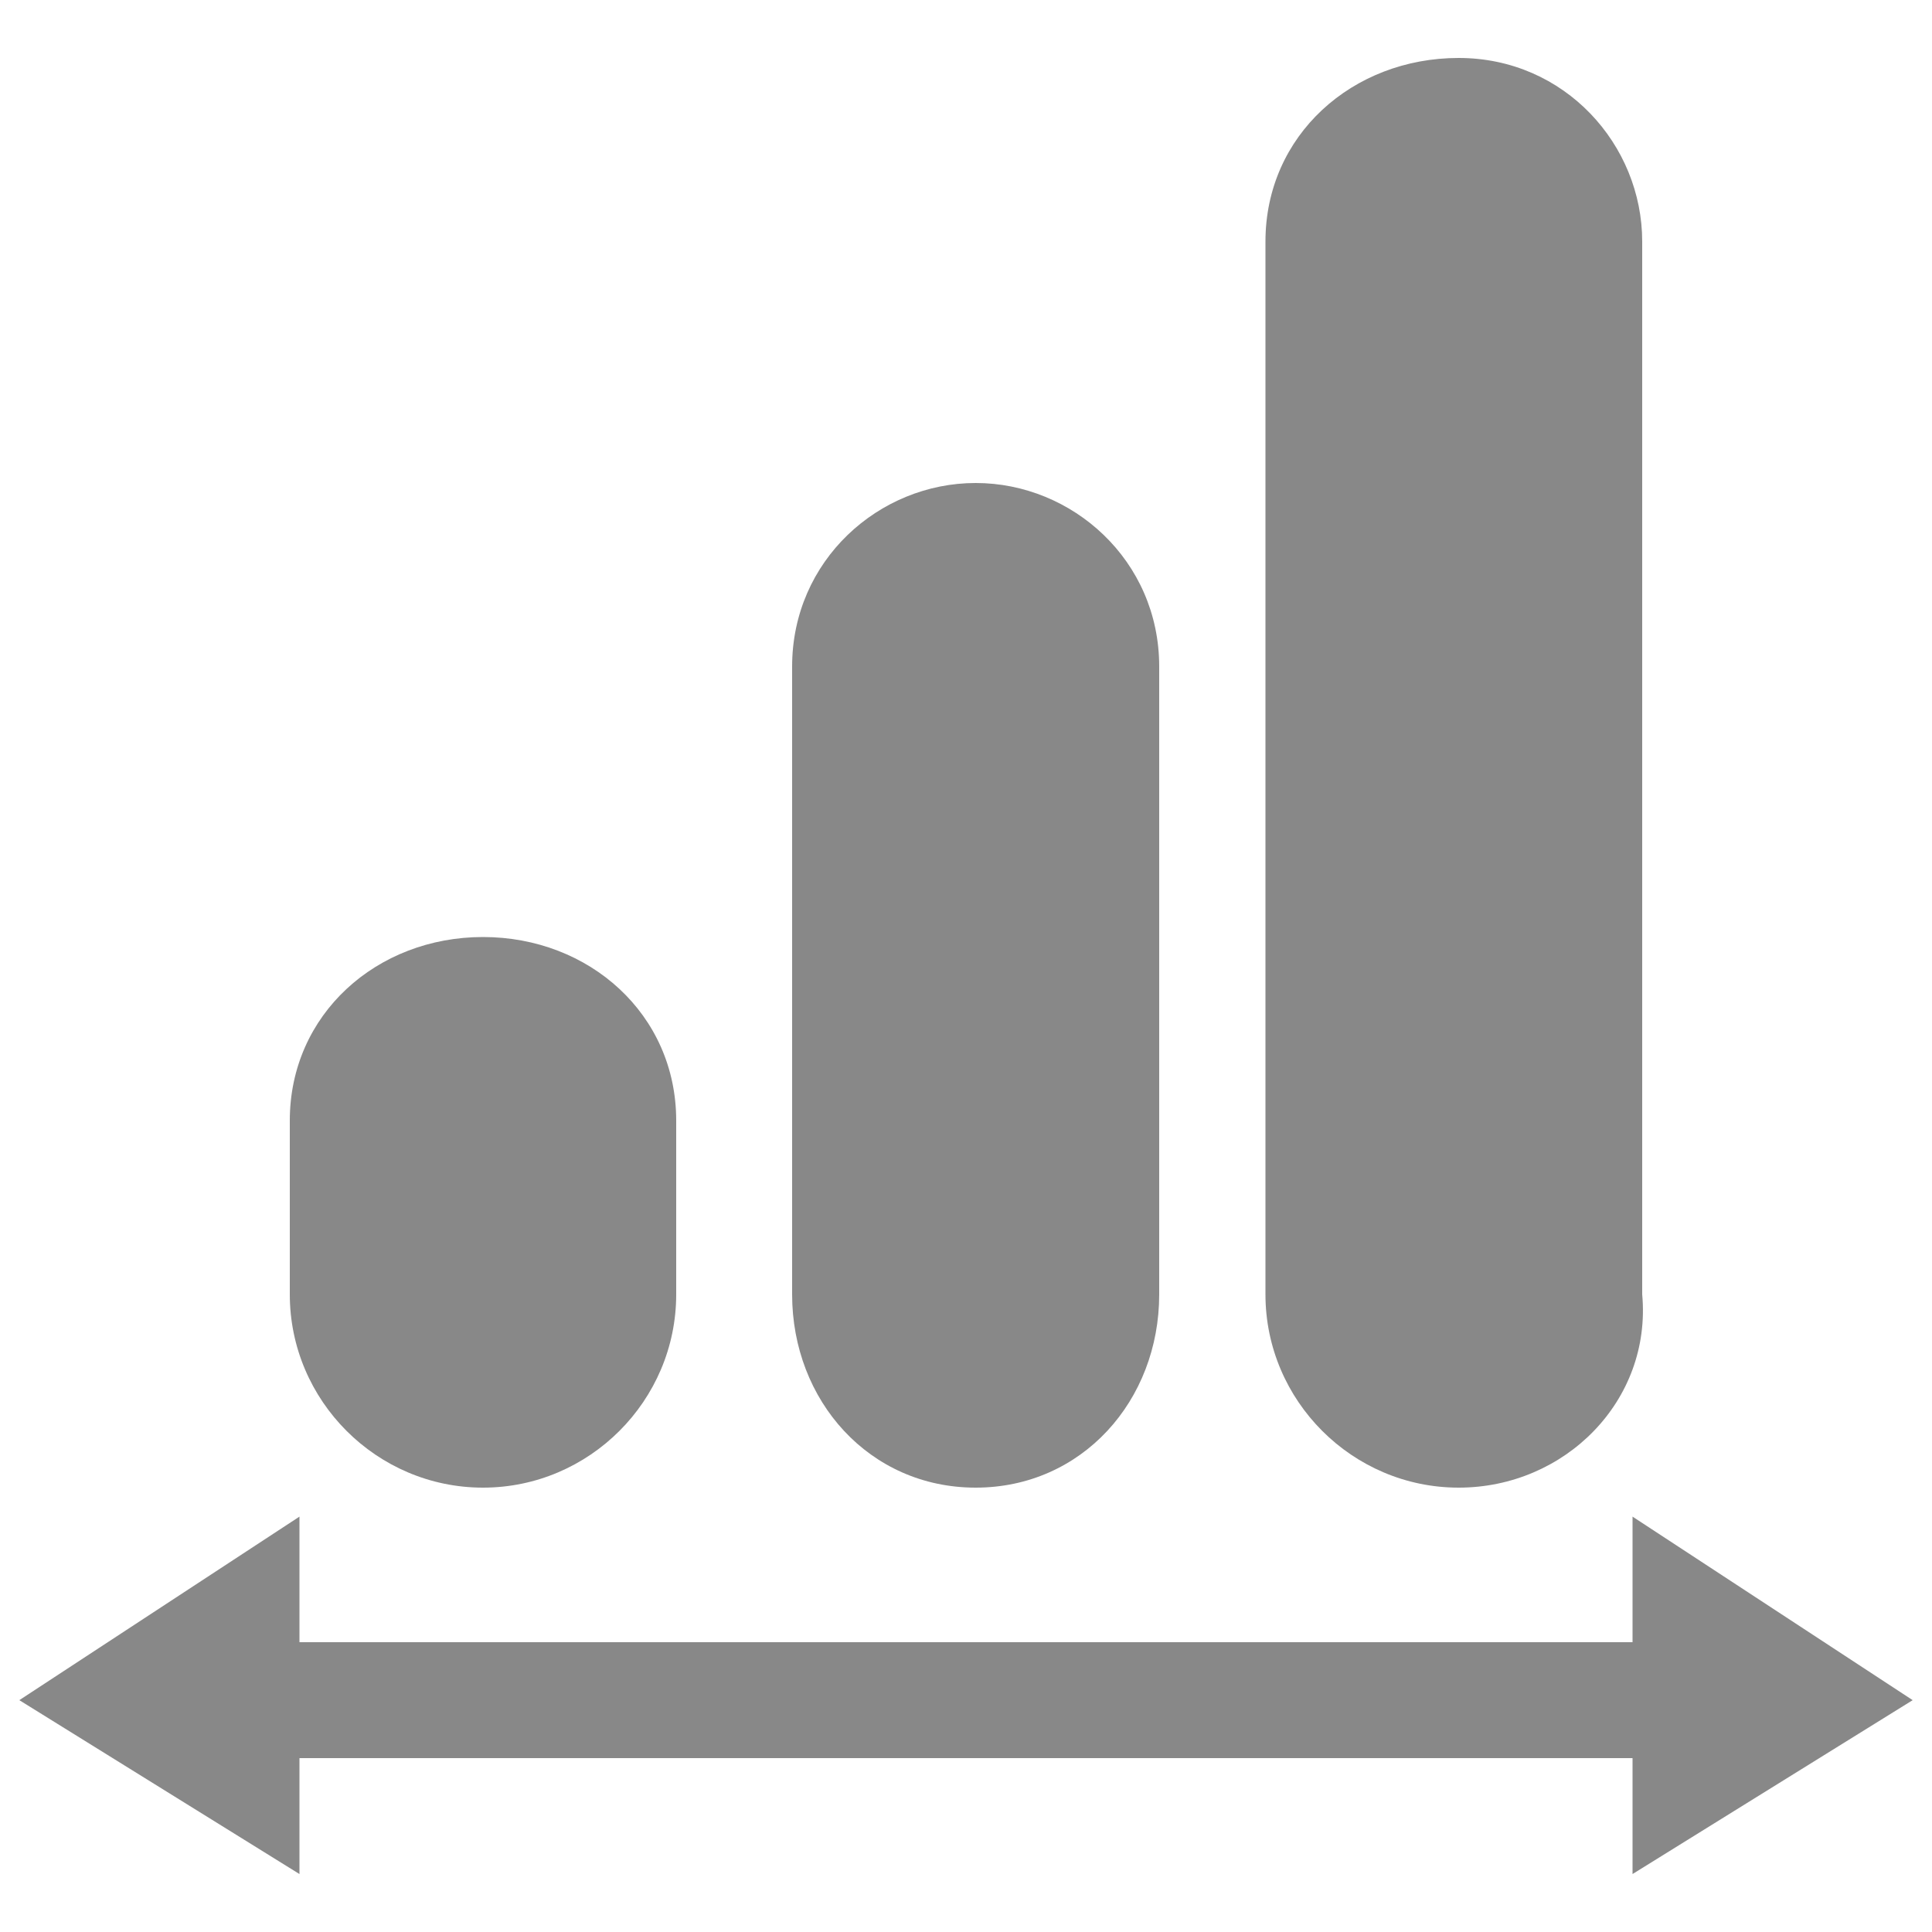
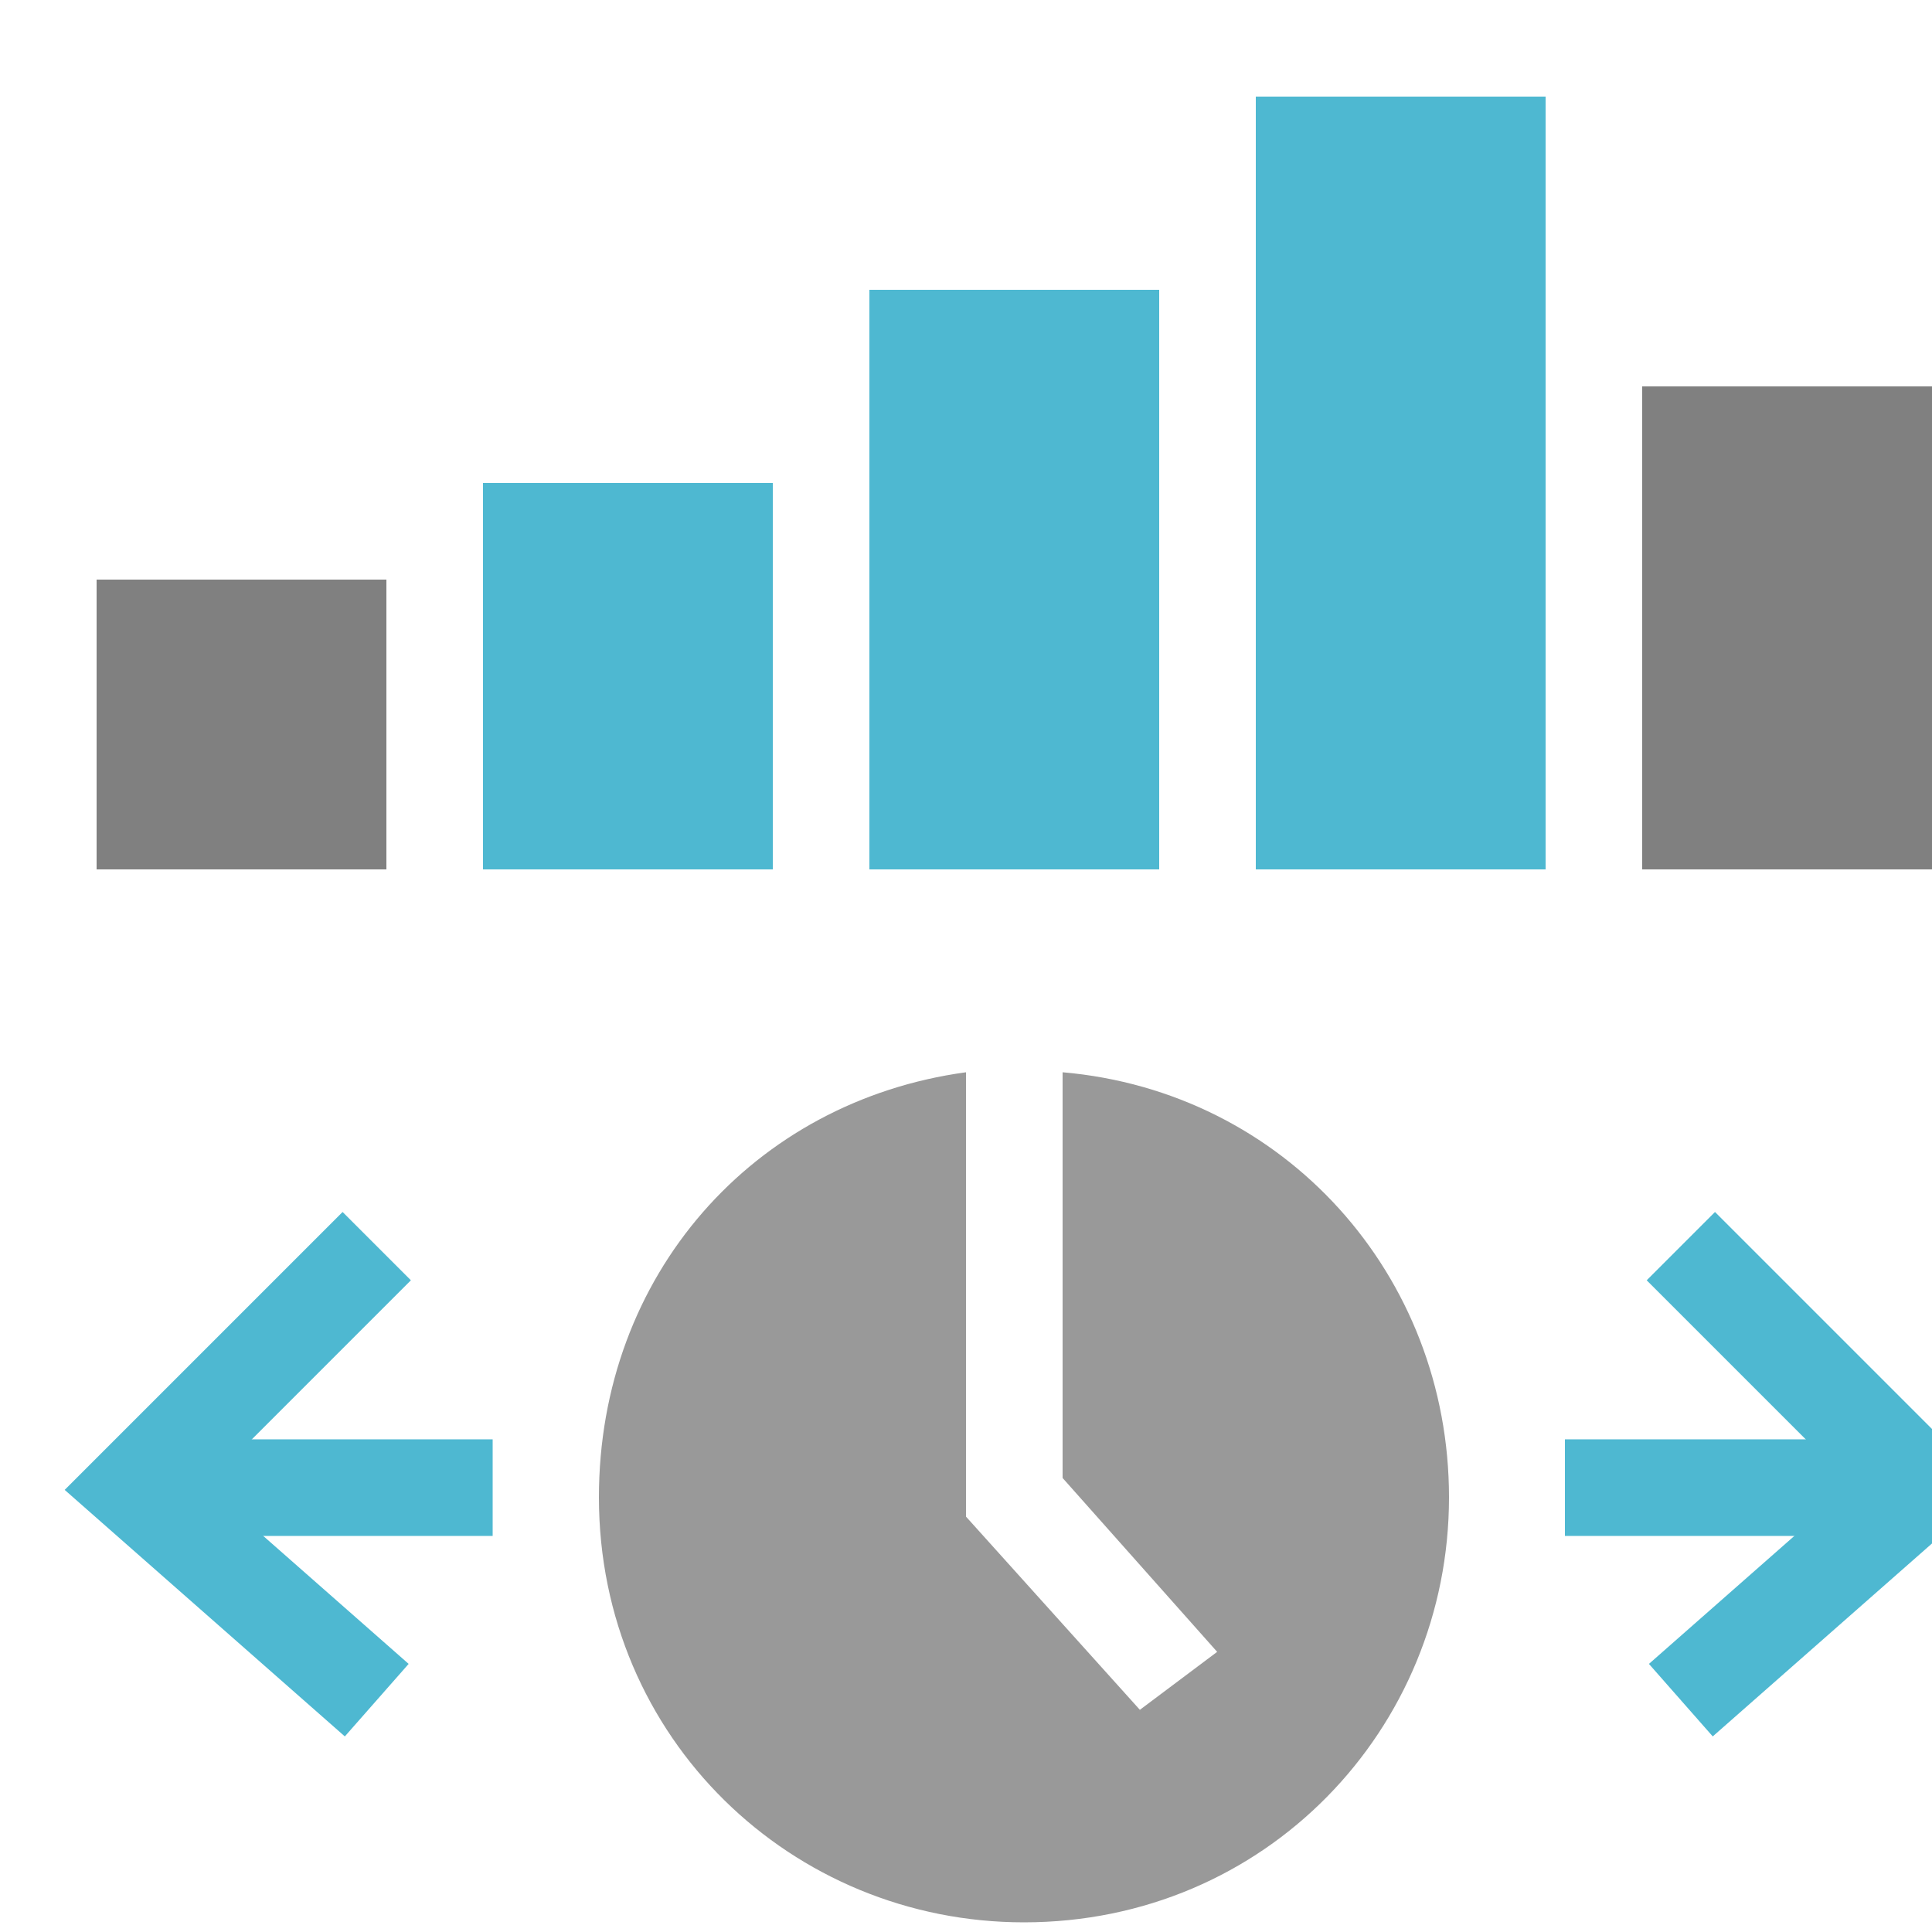
- <svg xmlns="http://www.w3.org/2000/svg" version="1.1" id="Layer_1" x="0px" y="0px" width="20" height="20" viewBox="0 0 20 20" style="enable-background:new 0 0 20 20;" xml:space="preserve">
+ <svg xmlns="http://www.w3.org/2000/svg" version="1.1" id="Layer_1" x="0px" y="0px" width="20px" height="20px" viewBox="0 0 20 20" style="enable-background:new 0 0 20 20;" xml:space="preserve">
  <g>
-     <g>
-       <path style="fill:#888888;" d="M5,15.4c-1.1,0-2-0.9-2-2v-1.8c0-1.1,0.9-1.9,2-1.9S7,10.5,7,11.6v1.8C7,14.5,6.1,15.4,5,15.4z" />
-       <path style="fill:#888888;" d="M10.1,15.4c-1.1,0-1.9-0.9-1.9-2V6.9c0-1.1,0.9-1.9,1.9-1.9S12,5.8,12,6.9v6.5    C12,14.5,11.2,15.4,10.1,15.4z" />
-       <path style="fill:#888888;" d="M15.1,15.4c-1.1,0-2-0.9-2-2V2.5c0-1.1,0.9-1.9,2-1.9s1.9,0.9,1.9,1.9v10.9    C17.1,14.5,16.2,15.4,15.1,15.4z" />
-     </g>
-     <g>
-       <rect x="2.6" y="17" style="fill:#888888;" width="14.8" height="1.2" />
-       <g>
-         <polygon style="fill:#888888;" points="3.1,19.4 0.2,17.6 3.1,15.7    " />
-       </g>
-       <g>
-         <polygon style="fill:#888888;" points="16.9,19.4 19.8,17.6 16.9,15.7    " />
-       </g>
-     </g>
+     <rect x="13" y="1" style="fill:#4EB8D1;" width="3" height="8" />
  </g>
+   <g>
+     <rect x="9" y="3" style="fill:#4EB8D1;" width="3" height="6" />
+   </g>
+   <g>
+     <rect x="5" y="5" style="fill:#4EB8D1;" width="3" height="4" />
+   </g>
+   <g>
+     <rect x="17" y="4" style="fill:#808080;" width="3" height="5" />
+   </g>
+   <g>
+     <rect x="1" y="6" style="fill:#808080;" width="3" height="3" />
+   </g>
+   <path style="fill:#999999;" d="M11,11.1v4.2l1.6,1.8l-0.8,0.6L10,15.7v-4.6c-2.2,0.3-3.8,2.1-3.8,4.4c0,2.5,2,4.4,4.4,4.4  c2.5,0,4.4-2,4.4-4.4C15,13.2,13.3,11.3,11,11.1z" />
+   <polyline style="fill:none;stroke:#4EB8D1;stroke-miterlimit:10;" points="17.4,17.6 19.9,15.4 17.4,12.9 " />
+   <polyline style="fill:none;stroke:#4EB8D1;stroke-miterlimit:10;" points="3.9,12.9 1.4,15.4 3.9,17.6 " />
+   <line style="fill:none;stroke:#4EB8D1;stroke-miterlimit:10;" x1="19.9" y1="15.4" x2="16.2" y2="15.4" />
+   <line style="fill:none;stroke:#4EB8D1;stroke-miterlimit:10;" x1="5.1" y1="15.4" x2="1.4" y2="15.4" />
</svg>
